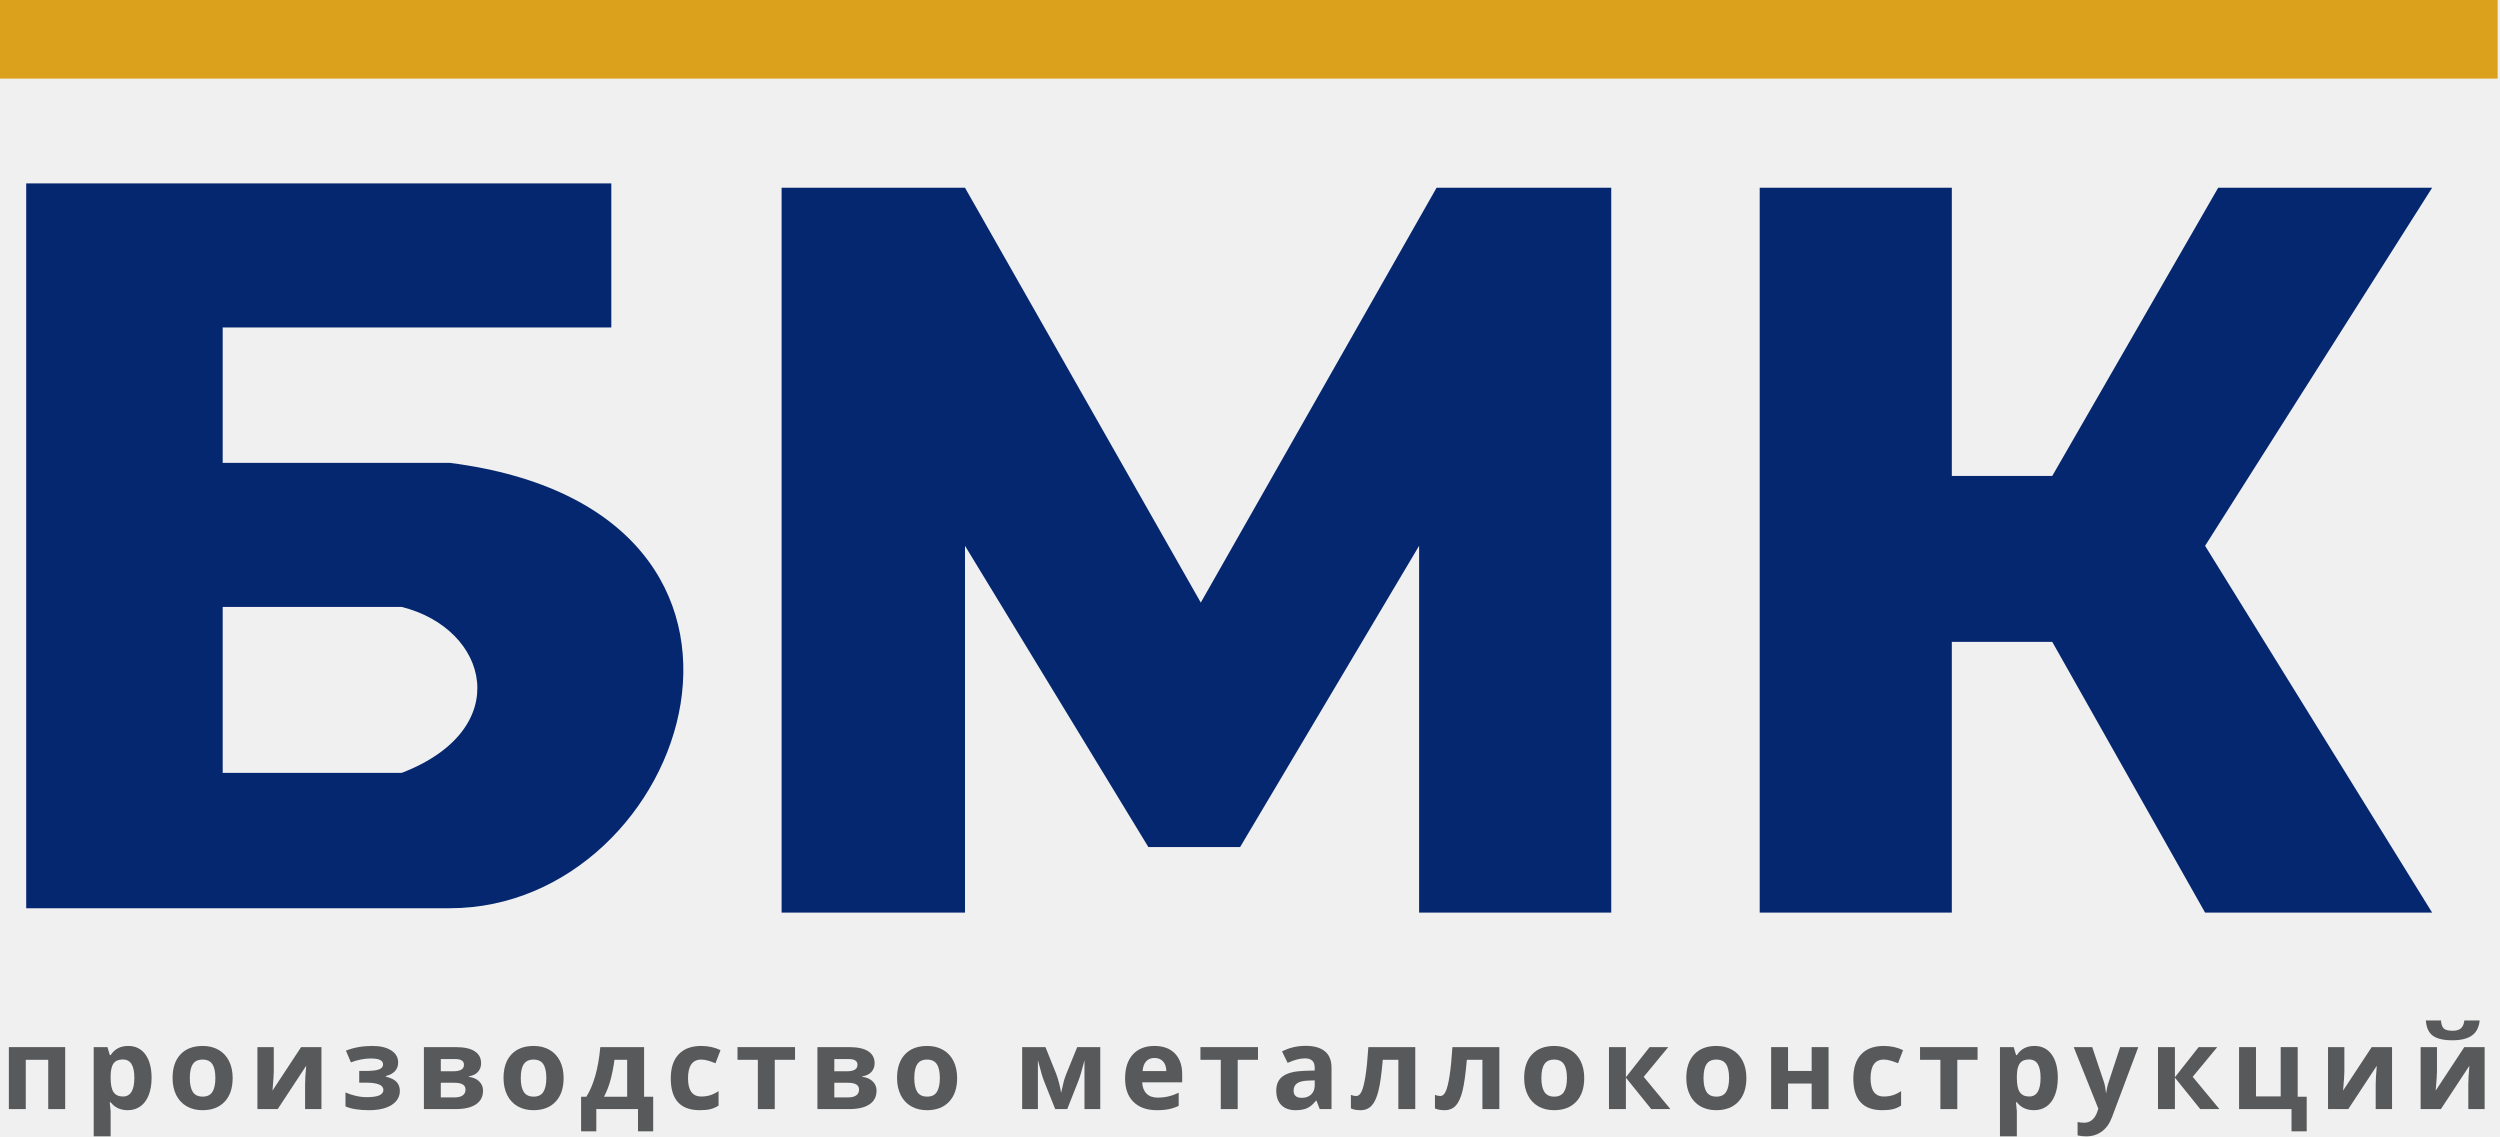
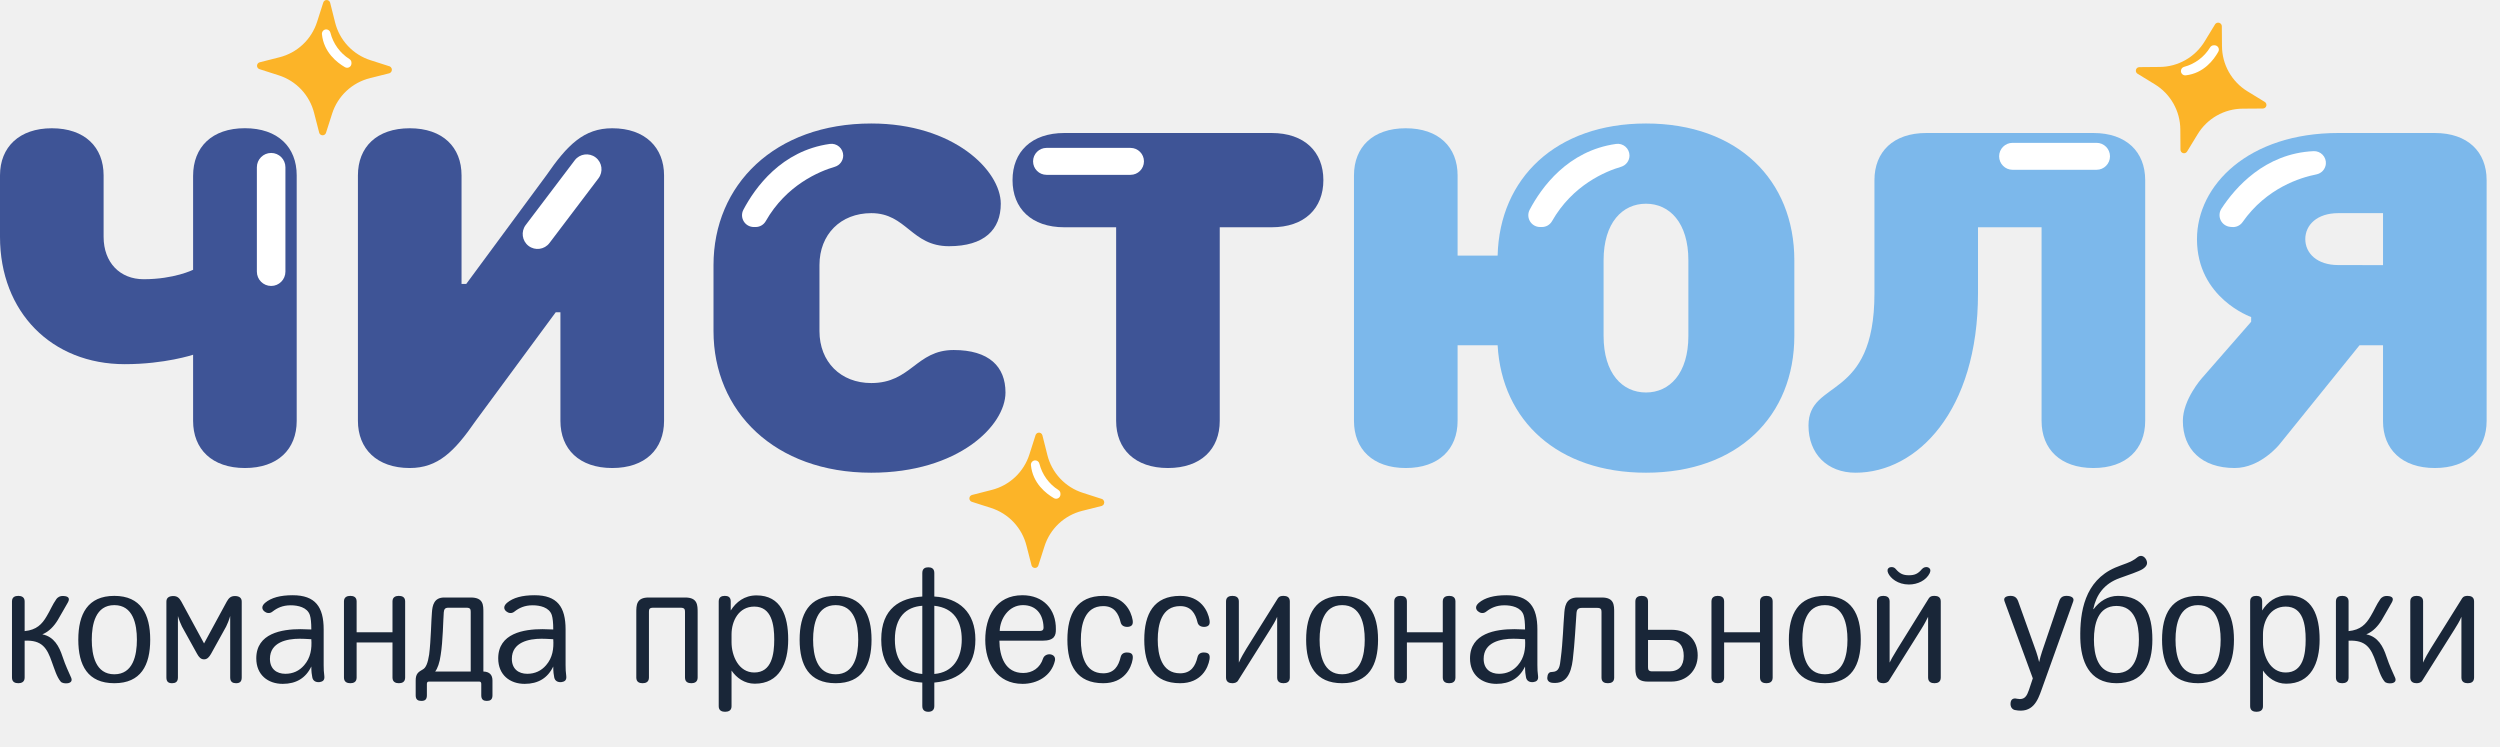
- <svg xmlns="http://www.w3.org/2000/svg" width="143" height="65" viewBox="0 0 143 65" fill="none">
-   <path d="M111.644 10.74H100.655V52.201H111.644V36.715H117.389L126.131 52.201H139.118L126.131 31.22L139.118 10.74H126.88L117.389 27.224H111.644V10.74Z" fill="#052770" />
-   <path d="M55.198 52.201H44.708V10.74H55.198L68.685 34.467L82.172 10.74H92.163V52.201H81.173V31.22L70.933 48.454H65.688L55.198 31.22V52.201Z" fill="#052770" />
-   <path fill-rule="evenodd" clip-rule="evenodd" d="M12.738 18.732H34.967V10.49H1.499V51.951H25.726C39.463 51.951 47.205 29.222 25.726 26.475H12.738V18.732ZM12.738 34.717V44.208H22.978C29.472 41.711 27.974 35.966 22.978 34.717H12.738Z" fill="#052770" />
-   <path d="M0 0V4.496H142.865V0H0Z" fill="#DBA11C" />
-   <path d="M3.729 59.895V63.44H2.759V60.621H1.474V63.44H0.507V59.895H3.729Z" fill="#58595A" />
-   <path d="M7.307 63.503C6.891 63.503 6.564 63.352 6.328 63.05H6.277C6.311 63.346 6.328 63.517 6.328 63.564V65H5.36V59.895H6.147L6.283 60.355H6.328C6.554 60.004 6.889 59.828 7.333 59.828C7.751 59.828 8.079 59.99 8.316 60.313C8.552 60.637 8.671 61.086 8.671 61.661C8.671 62.039 8.615 62.368 8.503 62.647C8.393 62.926 8.235 63.139 8.03 63.285C7.825 63.43 7.584 63.503 7.307 63.503ZM7.022 60.602C6.783 60.602 6.609 60.676 6.499 60.824C6.389 60.97 6.332 61.212 6.328 61.55V61.655C6.328 62.035 6.384 62.308 6.496 62.473C6.61 62.638 6.789 62.72 7.035 62.72C7.468 62.72 7.685 62.363 7.685 61.648C7.685 61.3 7.631 61.039 7.523 60.865C7.417 60.69 7.25 60.602 7.022 60.602Z" fill="#58595A" />
-   <path d="M10.857 61.661C10.857 62.012 10.914 62.277 11.028 62.457C11.145 62.637 11.333 62.727 11.593 62.727C11.851 62.727 12.036 62.638 12.148 62.46C12.262 62.281 12.319 62.014 12.319 61.661C12.319 61.31 12.262 61.047 12.148 60.872C12.034 60.696 11.847 60.608 11.587 60.608C11.329 60.608 11.143 60.696 11.028 60.872C10.914 61.045 10.857 61.308 10.857 61.661ZM13.308 61.661C13.308 62.238 13.156 62.69 12.852 63.015C12.547 63.341 12.123 63.503 11.58 63.503C11.24 63.503 10.94 63.429 10.68 63.281C10.42 63.131 10.22 62.917 10.08 62.638C9.941 62.359 9.871 62.033 9.871 61.661C9.871 61.082 10.022 60.632 10.325 60.31C10.627 59.989 11.052 59.828 11.599 59.828C11.94 59.828 12.24 59.902 12.5 60.05C12.76 60.198 12.96 60.411 13.099 60.688C13.239 60.965 13.308 61.289 13.308 61.661Z" fill="#58595A" />
-   <path d="M15.66 59.895V61.297C15.66 61.444 15.635 61.806 15.587 62.381L17.223 59.895H18.387V63.44H17.451V62.026C17.451 61.774 17.472 61.419 17.515 60.96L15.885 63.44H14.724V59.895H15.66Z" fill="#58595A" />
-   <path d="M20.903 61.258C21.269 61.258 21.527 61.229 21.68 61.17C21.834 61.111 21.911 61.016 21.911 60.887C21.911 60.773 21.855 60.688 21.743 60.631C21.631 60.574 21.446 60.545 21.188 60.545C21.026 60.545 20.84 60.565 20.633 60.605C20.428 60.645 20.241 60.7 20.072 60.77L19.787 60.095C20.038 60 20.282 59.932 20.519 59.892C20.756 59.849 21.02 59.828 21.312 59.828C21.754 59.828 22.108 59.913 22.374 60.082C22.64 60.251 22.774 60.48 22.774 60.77C22.774 61.17 22.538 61.43 22.067 61.55V61.582C22.356 61.654 22.562 61.756 22.685 61.889C22.81 62.02 22.872 62.193 22.872 62.406C22.872 62.622 22.802 62.813 22.663 62.98C22.523 63.147 22.321 63.276 22.057 63.367C21.793 63.458 21.482 63.503 21.125 63.503C20.533 63.503 20.078 63.43 19.761 63.285V62.486C19.943 62.57 20.142 62.637 20.358 62.685C20.575 62.734 20.785 62.758 20.988 62.758C21.303 62.758 21.539 62.723 21.696 62.654C21.852 62.582 21.93 62.48 21.93 62.349C21.93 62.205 21.848 62.1 21.683 62.032C21.518 61.962 21.264 61.928 20.922 61.928H20.548V61.258H20.903Z" fill="#58595A" />
-   <path d="M27.519 60.824C27.519 61.014 27.459 61.177 27.338 61.312C27.22 61.446 27.044 61.531 26.812 61.569V61.594C27.063 61.624 27.262 61.711 27.408 61.855C27.556 61.996 27.63 62.172 27.63 62.381C27.63 62.725 27.495 62.989 27.224 63.17C26.953 63.35 26.567 63.44 26.064 63.44H24.247V59.895H26.064C26.55 59.895 26.913 59.974 27.154 60.133C27.397 60.289 27.519 60.52 27.519 60.824ZM26.628 62.33C26.628 62.191 26.574 62.09 26.466 62.029C26.358 61.965 26.197 61.934 25.981 61.934H25.214V62.771H26C26.205 62.771 26.361 62.733 26.466 62.657C26.574 62.578 26.628 62.47 26.628 62.33ZM26.539 60.9C26.539 60.684 26.368 60.577 26.026 60.577H25.214V61.278H25.915C26.12 61.278 26.275 61.248 26.381 61.189C26.486 61.13 26.539 61.033 26.539 60.9Z" fill="#58595A" />
-   <path d="M29.788 61.661C29.788 62.012 29.845 62.277 29.959 62.457C30.075 62.637 30.264 62.727 30.523 62.727C30.781 62.727 30.966 62.638 31.078 62.46C31.193 62.281 31.25 62.014 31.25 61.661C31.25 61.31 31.193 61.047 31.078 60.872C30.964 60.696 30.777 60.608 30.517 60.608C30.259 60.608 30.073 60.696 29.959 60.872C29.845 61.045 29.788 61.308 29.788 61.661ZM32.239 61.661C32.239 62.238 32.087 62.69 31.782 63.015C31.478 63.341 31.054 63.503 30.511 63.503C30.171 63.503 29.87 63.429 29.61 63.281C29.35 63.131 29.151 62.917 29.011 62.638C28.872 62.359 28.802 62.033 28.802 61.661C28.802 61.082 28.953 60.632 29.255 60.31C29.558 59.989 29.982 59.828 30.53 59.828C30.87 59.828 31.17 59.902 31.43 60.05C31.69 60.198 31.89 60.411 32.03 60.688C32.169 60.965 32.239 61.289 32.239 61.661Z" fill="#58595A" />
-   <path d="M35.874 62.733V60.621H35.148C35.096 61.014 35.023 61.387 34.93 61.74C34.839 62.093 34.712 62.424 34.549 62.733H35.874ZM37.362 64.712H36.493V63.44H34.108V64.712H33.239V62.733H33.538C33.74 62.418 33.911 62.02 34.048 61.541C34.185 61.061 34.282 60.512 34.337 59.895H36.842V62.733H37.362V64.712Z" fill="#58595A" />
-   <path d="M40.024 63.503C38.92 63.503 38.368 62.898 38.368 61.687C38.368 61.084 38.519 60.624 38.819 60.307C39.119 59.988 39.549 59.828 40.109 59.828C40.519 59.828 40.887 59.909 41.213 60.069L40.927 60.818C40.775 60.756 40.633 60.707 40.502 60.669C40.371 60.629 40.24 60.608 40.109 60.608C39.606 60.608 39.355 60.966 39.355 61.68C39.355 62.373 39.606 62.72 40.109 62.72C40.295 62.72 40.468 62.696 40.626 62.647C40.785 62.596 40.943 62.518 41.102 62.413V63.24C40.945 63.34 40.787 63.408 40.626 63.446C40.468 63.484 40.267 63.503 40.024 63.503Z" fill="#58595A" />
-   <path d="M45.476 59.895V60.621H44.316V63.44H43.349V60.621H42.185V59.895H45.476Z" fill="#58595A" />
-   <path d="M50.028 60.824C50.028 61.014 49.968 61.177 49.847 61.312C49.729 61.446 49.553 61.531 49.321 61.569V61.594C49.572 61.624 49.771 61.711 49.917 61.855C50.065 61.996 50.139 62.172 50.139 62.381C50.139 62.725 50.004 62.989 49.733 63.17C49.463 63.35 49.076 63.44 48.573 63.44H46.756V59.895H48.573C49.059 59.895 49.422 59.974 49.663 60.133C49.907 60.289 50.028 60.52 50.028 60.824ZM49.137 62.33C49.137 62.191 49.083 62.09 48.975 62.029C48.867 61.965 48.706 61.934 48.49 61.934H47.723V62.771H48.509C48.714 62.771 48.87 62.733 48.975 62.657C49.083 62.578 49.137 62.47 49.137 62.33ZM49.048 60.9C49.048 60.684 48.877 60.577 48.535 60.577H47.723V61.278H48.424C48.629 61.278 48.784 61.248 48.89 61.189C48.995 61.13 49.048 61.033 49.048 60.9Z" fill="#58595A" />
-   <path d="M52.297 61.661C52.297 62.012 52.354 62.277 52.468 62.457C52.584 62.637 52.773 62.727 53.033 62.727C53.291 62.727 53.475 62.638 53.587 62.46C53.702 62.281 53.759 62.014 53.759 61.661C53.759 61.31 53.702 61.047 53.587 60.872C53.473 60.696 53.286 60.608 53.026 60.608C52.768 60.608 52.582 60.696 52.468 60.872C52.354 61.045 52.297 61.308 52.297 61.661ZM54.748 61.661C54.748 62.238 54.596 62.69 54.291 63.015C53.987 63.341 53.563 63.503 53.02 63.503C52.68 63.503 52.379 63.429 52.119 63.281C51.859 63.131 51.66 62.917 51.52 62.638C51.381 62.359 51.311 62.033 51.311 61.661C51.311 61.082 51.462 60.632 51.764 60.31C52.066 59.989 52.491 59.828 53.039 59.828C53.379 59.828 53.679 59.902 53.939 60.05C54.199 60.198 54.399 60.411 54.539 60.688C54.678 60.965 54.748 61.289 54.748 61.661Z" fill="#58595A" />
-   <path d="M62.935 63.44H62.032V60.647L61.981 60.843C61.867 61.289 61.764 61.626 61.673 61.855L61.046 63.44H60.358L59.72 61.842C59.629 61.609 59.532 61.283 59.428 60.862L59.368 60.647V63.44H58.468V59.895H59.8L60.408 61.407C60.472 61.57 60.53 61.757 60.583 61.969C60.638 62.18 60.675 62.361 60.694 62.511C60.763 62.194 60.817 61.967 60.855 61.829C60.896 61.69 60.939 61.562 60.985 61.446C61.032 61.329 61.242 60.812 61.616 59.895H62.935V63.44Z" fill="#58595A" />
-   <path d="M66.038 60.516C65.833 60.516 65.673 60.582 65.556 60.713C65.44 60.842 65.374 61.026 65.357 61.265H66.714C66.709 61.026 66.647 60.842 66.527 60.713C66.406 60.582 66.243 60.516 66.038 60.516ZM66.175 63.503C65.604 63.503 65.158 63.346 64.837 63.031C64.515 62.716 64.355 62.27 64.355 61.693C64.355 61.099 64.503 60.64 64.799 60.317C65.097 59.991 65.508 59.828 66.032 59.828C66.533 59.828 66.923 59.971 67.202 60.256C67.481 60.542 67.621 60.936 67.621 61.439V61.908H65.334C65.345 62.183 65.426 62.398 65.579 62.552C65.731 62.706 65.944 62.784 66.219 62.784C66.433 62.784 66.634 62.761 66.825 62.717C67.015 62.673 67.214 62.602 67.421 62.505V63.253C67.252 63.337 67.071 63.4 66.879 63.44C66.686 63.482 66.452 63.503 66.175 63.503Z" fill="#58595A" />
-   <path d="M71.957 59.895V60.621H70.796V63.44H69.829V60.621H68.665V59.895H71.957Z" fill="#58595A" />
-   <path d="M75.488 63.44L75.301 62.958H75.275C75.112 63.163 74.945 63.306 74.771 63.386C74.6 63.464 74.376 63.503 74.099 63.503C73.759 63.503 73.49 63.406 73.293 63.212C73.099 63.017 73.002 62.74 73.002 62.381C73.002 62.005 73.133 61.728 73.395 61.55C73.659 61.37 74.057 61.271 74.587 61.252L75.202 61.233V61.078C75.202 60.718 75.019 60.539 74.651 60.539C74.367 60.539 74.034 60.624 73.652 60.795L73.332 60.142C73.74 59.929 74.192 59.822 74.689 59.822C75.164 59.822 75.529 59.926 75.783 60.133C76.036 60.34 76.163 60.655 76.163 61.078V63.44H75.488ZM75.202 61.797L74.828 61.81C74.547 61.819 74.338 61.869 74.2 61.962C74.063 62.055 73.994 62.197 73.994 62.387C73.994 62.66 74.151 62.796 74.464 62.796C74.688 62.796 74.866 62.732 74.999 62.603C75.135 62.474 75.202 62.303 75.202 62.089V61.797Z" fill="#58595A" />
-   <path d="M80.953 63.44H79.986V60.621H79.095C79.027 61.414 78.945 62.006 78.847 62.397C78.75 62.786 78.62 63.068 78.457 63.243C78.297 63.417 78.085 63.503 77.823 63.503C77.599 63.503 77.415 63.469 77.272 63.402V62.628C77.375 62.67 77.479 62.692 77.582 62.692C77.703 62.692 77.803 62.605 77.883 62.432C77.966 62.258 78.039 61.97 78.102 61.566C78.168 61.16 78.224 60.603 78.27 59.895H80.953V63.44Z" fill="#58595A" />
-   <path d="M85.762 63.44H84.794V60.621H83.903C83.836 61.414 83.753 62.006 83.656 62.397C83.559 62.786 83.429 63.068 83.266 63.243C83.106 63.417 82.894 63.503 82.632 63.503C82.408 63.503 82.224 63.469 82.08 63.402V62.628C82.184 62.67 82.287 62.692 82.391 62.692C82.511 62.692 82.612 62.605 82.692 62.432C82.775 62.258 82.848 61.97 82.911 61.566C82.977 61.16 83.033 60.603 83.079 59.895H85.762V63.44Z" fill="#58595A" />
-   <path d="M88.167 61.661C88.167 62.012 88.224 62.277 88.338 62.457C88.454 62.637 88.642 62.727 88.903 62.727C89.16 62.727 89.345 62.638 89.457 62.46C89.572 62.281 89.629 62.014 89.629 61.661C89.629 61.31 89.572 61.047 89.457 60.872C89.343 60.696 89.156 60.608 88.896 60.608C88.638 60.608 88.452 60.696 88.338 60.872C88.224 61.045 88.167 61.308 88.167 61.661ZM90.618 61.661C90.618 62.238 90.466 62.69 90.161 63.015C89.857 63.341 89.433 63.503 88.89 63.503C88.549 63.503 88.249 63.429 87.989 63.281C87.729 63.131 87.529 62.917 87.39 62.638C87.251 62.359 87.181 62.033 87.181 61.661C87.181 61.082 87.332 60.632 87.634 60.31C87.936 59.989 88.361 59.828 88.909 59.828C89.249 59.828 89.549 59.902 89.809 60.05C90.069 60.198 90.269 60.411 90.409 60.688C90.548 60.965 90.618 61.289 90.618 61.661Z" fill="#58595A" />
-   <path d="M94.358 59.895H95.424L94.019 61.594L95.547 63.44H94.45L93.001 61.642V63.44H92.034V59.895H93.001V61.617L94.358 59.895Z" fill="#58595A" />
-   <path d="M97.442 61.661C97.442 62.012 97.499 62.277 97.613 62.457C97.729 62.637 97.918 62.727 98.177 62.727C98.435 62.727 98.62 62.638 98.732 62.46C98.847 62.281 98.904 62.014 98.904 61.661C98.904 61.31 98.847 61.047 98.732 60.872C98.618 60.696 98.431 60.608 98.171 60.608C97.913 60.608 97.727 60.696 97.613 60.872C97.499 61.045 97.442 61.308 97.442 61.661ZM99.893 61.661C99.893 62.238 99.741 62.69 99.436 63.015C99.132 63.341 98.708 63.503 98.165 63.503C97.825 63.503 97.524 63.429 97.264 63.281C97.004 63.131 96.805 62.917 96.665 62.638C96.525 62.359 96.456 62.033 96.456 61.661C96.456 61.082 96.607 60.632 96.909 60.31C97.212 59.989 97.636 59.828 98.184 59.828C98.524 59.828 98.824 59.902 99.084 60.05C99.344 60.198 99.544 60.411 99.684 60.688C99.823 60.965 99.893 61.289 99.893 61.661Z" fill="#58595A" />
-   <path d="M102.276 59.895V61.258H103.627V59.895H104.594V63.44H103.627V61.978H102.276V63.44H101.309V59.895H102.276Z" fill="#58595A" />
-   <path d="M107.665 63.503C106.562 63.503 106.01 62.898 106.01 61.687C106.01 61.084 106.16 60.624 106.46 60.307C106.76 59.988 107.19 59.828 107.751 59.828C108.161 59.828 108.529 59.909 108.854 60.069L108.569 60.818C108.417 60.756 108.275 60.707 108.144 60.669C108.013 60.629 107.882 60.608 107.751 60.608C107.248 60.608 106.996 60.966 106.996 61.68C106.996 62.373 107.248 62.72 107.751 62.72C107.937 62.72 108.109 62.696 108.267 62.647C108.426 62.596 108.585 62.518 108.743 62.413V63.24C108.587 63.34 108.428 63.408 108.267 63.446C108.109 63.484 107.908 63.503 107.665 63.503Z" fill="#58595A" />
-   <path d="M113.117 59.895V60.621H111.957V63.44H110.99V60.621H109.826V59.895H113.117Z" fill="#58595A" />
-   <path d="M116.344 63.503C115.928 63.503 115.601 63.352 115.364 63.05H115.313C115.347 63.346 115.364 63.517 115.364 63.564V65H114.397V59.895H115.183L115.32 60.355H115.364C115.59 60.004 115.925 59.828 116.369 59.828C116.788 59.828 117.116 59.99 117.352 60.313C117.589 60.637 117.707 61.086 117.707 61.661C117.707 62.039 117.651 62.368 117.539 62.647C117.429 62.926 117.272 63.139 117.067 63.285C116.862 63.43 116.621 63.503 116.344 63.503ZM116.059 60.602C115.82 60.602 115.645 60.676 115.535 60.824C115.425 60.97 115.368 61.212 115.364 61.55V61.655C115.364 62.035 115.42 62.308 115.532 62.473C115.646 62.638 115.826 62.72 116.071 62.72C116.505 62.72 116.721 62.363 116.721 61.648C116.721 61.3 116.667 61.039 116.56 60.865C116.454 60.69 116.287 60.602 116.059 60.602Z" fill="#58595A" />
-   <path d="M118.616 59.895H119.675L120.344 61.889C120.401 62.063 120.44 62.268 120.461 62.505H120.48C120.504 62.287 120.549 62.082 120.617 61.889L121.273 59.895H122.31L120.81 63.893C120.673 64.263 120.476 64.54 120.22 64.724C119.967 64.908 119.67 65 119.329 65C119.162 65 118.999 64.982 118.838 64.946V64.179C118.954 64.206 119.081 64.22 119.219 64.22C119.39 64.22 119.539 64.167 119.666 64.061C119.795 63.958 119.895 63.8 119.967 63.589L120.024 63.415L118.616 59.895Z" fill="#58595A" />
-   <path d="M125.762 59.895H126.827L125.422 61.594L126.951 63.44H125.854L124.405 61.642V63.44H123.437V59.895H124.405V61.617L125.762 59.895Z" fill="#58595A" />
-   <path d="M131.427 62.733H131.943V64.712H131.075V63.44H128.075V59.895H129.042V62.714H130.456V59.895H131.427V62.733Z" fill="#58595A" />
-   <path d="M134.098 59.895V61.297C134.098 61.444 134.074 61.806 134.025 62.381L135.661 59.895H136.825V63.44H135.89V62.026C135.89 61.774 135.911 61.419 135.953 60.96L134.323 63.44H133.163V59.895H134.098Z" fill="#58595A" />
-   <path d="M139.395 59.895V61.297C139.395 61.444 139.371 61.806 139.322 62.381L140.958 59.895H142.122V63.44H141.187V62.026C141.187 61.774 141.208 61.419 141.25 60.96L139.62 63.44H138.46V59.895H139.395ZM141.837 58.37C141.797 58.765 141.648 59.054 141.39 59.235C141.132 59.415 140.76 59.505 140.274 59.505C139.773 59.505 139.402 59.418 139.161 59.245C138.922 59.072 138.787 58.78 138.758 58.37H139.624C139.638 58.587 139.692 58.741 139.785 58.83C139.88 58.916 140.049 58.96 140.293 58.96C140.506 58.96 140.665 58.912 140.768 58.817C140.874 58.72 140.938 58.571 140.962 58.37H141.837Z" fill="#58595A" />
+ <svg xmlns="http://www.w3.org/2000/svg" width="154" height="46" viewBox="0 0 154 46" fill="none">
+   <g clip-path="url(#clip0_117_649)">
+     <path d="M18.277 10.805V25.926C18.277 27.67 17.117 28.83 15.086 28.83C13.056 28.83 11.895 27.667 11.895 25.926V21.852C11.895 21.852 10.154 22.433 7.687 22.433C3.192 22.433 0 19.235 0 14.584V10.805C0 9.061 1.189 7.901 3.192 7.901C5.222 7.901 6.382 9.064 6.382 10.805V14.584C6.382 16.183 7.398 17.2 8.849 17.2C10.734 17.2 11.895 16.619 11.895 16.619V10.834C11.895 9.061 13.055 7.898 15.086 7.898C17.118 7.898 18.277 9.061 18.277 10.805Z" fill="#3E5496" />
+     <path d="M28.72 17.491L33.653 10.805C34.958 8.915 35.973 7.901 37.714 7.901C39.745 7.901 40.906 9.093 40.906 10.805V25.926C40.906 27.67 39.745 28.83 37.714 28.83C35.684 28.83 34.522 27.667 34.522 25.926V19.235H34.233L29.301 25.926C27.995 27.815 26.98 28.83 25.239 28.83C23.208 28.83 22.048 27.637 22.048 25.926V10.805C22.048 9.061 23.208 7.901 25.239 7.901C27.27 7.901 28.431 9.064 28.431 10.805V17.491H28.72Z" fill="#3E5496" />
+     <path d="M43.952 16.328C43.952 11.387 47.723 7.607 53.67 7.607C58.747 7.607 61.648 10.51 61.648 12.549C61.648 14.148 60.633 15.166 58.457 15.166C56.136 15.166 55.846 13.13 53.67 13.13C51.784 13.13 50.479 14.439 50.479 16.328V20.398C50.479 22.288 51.784 23.596 53.67 23.596C56.136 23.596 56.426 21.561 58.747 21.561C60.92 21.561 61.938 22.578 61.938 24.177C61.938 26.212 59.04 29.119 53.67 29.119C47.723 29.119 43.952 25.34 43.952 20.398V16.328Z" fill="#3E5496" />
+     <path d="M65.564 14C63.534 14 62.372 12.836 62.372 11.096C62.372 9.356 63.534 8.193 65.564 8.193H78.329C80.359 8.193 81.52 9.355 81.52 11.096C81.52 12.838 80.359 14 78.329 14H75.136V25.926C75.136 27.67 73.976 28.83 71.945 28.83C69.915 28.83 68.754 27.667 68.754 25.926V14H65.564Z" fill="#3E5496" />
+     <path d="M89.788 15.746H92.254C92.37 10.976 95.852 7.607 101.392 7.607C107.049 7.607 110.531 11.095 110.531 16.038V20.689C110.531 25.63 107.049 29.119 101.392 29.119C95.967 29.119 92.515 25.922 92.254 21.27H89.788V25.926C89.788 27.67 88.628 28.83 86.596 28.83C84.564 28.83 83.405 27.667 83.405 25.926V10.805C83.405 9.061 84.566 7.901 86.596 7.901C88.627 7.901 89.788 9.064 89.788 10.805V15.746ZM98.781 20.689C98.781 23.014 99.942 24.177 101.392 24.177C102.843 24.177 104.004 23.014 104.004 20.689V16.038C104.004 13.712 102.842 12.549 101.392 12.549C99.942 12.549 98.781 13.712 98.781 16.038V20.689Z" fill="#7CB8EB" />
+     <path d="M114.301 29.119C112.562 29.119 111.403 27.956 111.403 26.215C111.403 23.312 115.466 24.763 115.466 18.076V11.096C115.466 9.352 116.626 8.193 118.656 8.193H128.953C130.983 8.193 132.144 9.355 132.144 11.096V25.926C132.144 27.67 130.983 28.83 128.953 28.83C126.922 28.83 125.761 27.667 125.761 25.926V14H121.845V18.069C121.845 25.34 118.074 29.119 114.301 29.119Z" fill="#7CB8EB" />
+     <path d="M149.985 8.193C152.015 8.193 153.176 9.355 153.176 11.096V25.926C153.176 27.67 152.015 28.83 149.985 28.83C147.954 28.83 146.794 27.667 146.794 25.952V21.27H145.345L140.412 27.378C140.412 27.378 139.25 28.83 137.656 28.83C135.624 28.83 134.464 27.667 134.464 25.926C134.464 24.617 135.624 23.309 135.624 23.309L138.671 19.821V19.529C138.671 19.529 135.334 18.367 135.334 14.733C135.334 11.391 138.526 8.193 144.038 8.193H149.985ZM146.794 16.332V13.13H144.038C142.732 13.13 142.006 13.856 142.006 14.729C142.006 15.602 142.731 16.328 144.038 16.328L146.794 16.332Z" fill="#7CB8EB" />
+     <path d="M139.509 6.278L138.448 5.628C137.97 5.337 137.574 4.928 137.299 4.44C137.023 3.953 136.877 3.402 136.874 2.841L136.864 1.597C136.859 1.552 136.84 1.509 136.811 1.475C136.781 1.44 136.742 1.415 136.699 1.403C136.655 1.391 136.609 1.392 136.566 1.407C136.523 1.421 136.485 1.448 136.457 1.484L135.809 2.547C135.519 3.026 135.111 3.423 134.624 3.699C134.137 3.975 133.588 4.122 133.028 4.124L131.786 4.135C131.758 4.135 131.729 4.141 131.703 4.152C131.676 4.163 131.652 4.179 131.632 4.2C131.611 4.22 131.595 4.245 131.584 4.271C131.574 4.298 131.568 4.327 131.568 4.355C131.568 4.393 131.578 4.429 131.596 4.462C131.614 4.495 131.64 4.522 131.672 4.542L132.733 5.191C133.212 5.482 133.607 5.891 133.883 6.379C134.159 6.867 134.305 7.417 134.308 7.978L134.317 9.222C134.317 9.27 134.333 9.317 134.362 9.354C134.391 9.392 134.432 9.42 134.478 9.433C134.524 9.445 134.573 9.443 134.617 9.425C134.661 9.408 134.699 9.376 134.724 9.335L135.373 8.271C135.663 7.792 136.071 7.395 136.557 7.119C137.044 6.843 137.594 6.696 138.153 6.694L139.395 6.685C139.443 6.684 139.489 6.668 139.527 6.639C139.565 6.61 139.593 6.57 139.605 6.524C139.618 6.477 139.615 6.428 139.598 6.384C139.58 6.34 139.549 6.302 139.508 6.277L139.509 6.278Z" fill="#FCB428" />
+     <path d="M63.959 34.844L64.339 33.658C64.507 33.123 64.81 32.641 65.218 32.257C65.626 31.874 66.125 31.602 66.668 31.467L67.874 31.163C67.931 31.142 67.977 31.099 68.001 31.043C68.026 30.988 68.029 30.925 68.008 30.868C67.997 30.84 67.981 30.814 67.96 30.792C67.94 30.77 67.915 30.752 67.888 30.74L66.704 30.359C66.17 30.19 65.689 29.887 65.306 29.478C64.923 29.069 64.651 28.569 64.517 28.025L64.213 26.817C64.199 26.76 64.163 26.712 64.114 26.681C64.064 26.651 64.004 26.642 63.947 26.656C63.911 26.665 63.878 26.684 63.851 26.71C63.823 26.735 63.803 26.767 63.791 26.803L63.412 27.99C63.243 28.524 62.94 29.006 62.532 29.39C62.124 29.773 61.625 30.046 61.082 30.181L59.88 30.489C59.834 30.5 59.792 30.527 59.762 30.564C59.732 30.601 59.715 30.647 59.714 30.695C59.712 30.743 59.726 30.79 59.754 30.829C59.782 30.869 59.821 30.898 59.867 30.912L61.051 31.291C61.583 31.461 62.064 31.765 62.446 32.173C62.828 32.582 63.1 33.081 63.234 33.625L63.545 34.833C63.559 34.876 63.586 34.914 63.622 34.942C63.658 34.969 63.702 34.984 63.748 34.986C63.793 34.987 63.838 34.974 63.876 34.949C63.914 34.923 63.943 34.887 63.959 34.844Z" fill="#FCB428" />
+     <path d="M20.078 8.193L20.457 7.006C20.626 6.472 20.929 5.989 21.337 5.606C21.745 5.222 22.244 4.95 22.787 4.815L23.993 4.511C24.049 4.49 24.095 4.447 24.12 4.392C24.145 4.336 24.148 4.273 24.126 4.217C24.106 4.161 24.064 4.115 24.011 4.09L22.826 3.71C22.293 3.541 21.812 3.237 21.429 2.828C21.046 2.42 20.774 1.919 20.64 1.375L20.337 0.167C20.322 0.11 20.286 0.062 20.236 0.032C20.187 0.002 20.127 -0.008 20.07 0.006C20.034 0.016 20.001 0.034 19.974 0.06C19.946 0.086 19.926 0.118 19.914 0.154L19.535 1.34C19.366 1.874 19.063 2.357 18.655 2.74C18.247 3.124 17.748 3.396 17.205 3.531L15.999 3.837C15.953 3.849 15.911 3.875 15.881 3.912C15.851 3.95 15.834 3.996 15.832 4.044C15.831 4.091 15.845 4.139 15.873 4.178C15.9 4.217 15.94 4.246 15.986 4.26L17.17 4.64C17.702 4.809 18.183 5.113 18.565 5.521C18.947 5.93 19.218 6.43 19.353 6.973L19.664 8.181C19.678 8.225 19.705 8.263 19.741 8.29C19.777 8.317 19.821 8.333 19.867 8.334C19.912 8.335 19.957 8.322 19.995 8.297C20.032 8.272 20.061 8.235 20.078 8.193Z" fill="#FCB428" />
+     <path d="M35.404 9.873L32.384 13.86C32.078 14.264 32.157 14.841 32.56 15.148C32.964 15.455 33.539 15.376 33.846 14.972L36.866 10.985C37.172 10.58 37.094 10.004 36.69 9.697C36.286 9.39 35.711 9.469 35.404 9.873Z" fill="white" />
+     <path d="M69.64 9.11H64.465C64.008 9.11 63.637 9.482 63.637 9.94C63.637 10.398 64.008 10.77 64.465 10.77H69.64C70.097 10.77 70.468 10.398 70.468 9.94C70.468 9.482 70.097 9.11 69.64 9.11Z" fill="white" />
+     <path d="M129.148 8.799H123.974C123.516 8.799 123.146 9.171 123.146 9.629C123.146 10.087 123.516 10.459 123.974 10.459H129.148C129.606 10.459 129.976 10.087 129.976 9.629C129.976 9.171 129.606 8.799 129.148 8.799Z" fill="white" />
+     <path d="M15.823 10.304V16.733C15.823 17.22 16.217 17.615 16.703 17.615C17.189 17.615 17.582 17.22 17.582 16.733V10.304C17.582 9.817 17.189 9.422 16.703 9.422C16.217 9.422 15.823 9.817 15.823 10.304Z" fill="white" />
+     <path d="M45.79 12.926C46.514 11.553 48.137 9.285 51.114 8.866C51.217 8.851 51.321 8.858 51.421 8.887C51.52 8.916 51.612 8.966 51.691 9.034C51.769 9.102 51.832 9.186 51.876 9.28C51.919 9.374 51.942 9.476 51.942 9.58C51.942 9.736 51.891 9.888 51.798 10.013C51.705 10.138 51.574 10.229 51.425 10.274C50.476 10.553 48.441 11.388 47.167 13.627C47.104 13.736 47.014 13.826 46.904 13.889C46.795 13.952 46.672 13.985 46.546 13.984H46.427C46.303 13.983 46.182 13.95 46.075 13.889C45.967 13.828 45.877 13.74 45.813 13.633C45.749 13.527 45.713 13.407 45.709 13.283C45.705 13.159 45.733 13.036 45.79 12.926Z" fill="white" />
+     <path d="M94.225 12.926C94.949 11.553 96.572 9.285 99.549 8.866C99.652 8.851 99.756 8.858 99.856 8.887C99.955 8.916 100.047 8.966 100.126 9.034C100.204 9.102 100.267 9.186 100.31 9.28C100.354 9.374 100.377 9.476 100.377 9.58C100.377 9.736 100.326 9.888 100.233 10.013C100.14 10.138 100.009 10.229 99.86 10.274C98.911 10.553 96.876 11.388 95.602 13.627C95.539 13.736 95.448 13.826 95.34 13.889C95.231 13.952 95.107 13.985 94.981 13.984H94.862C94.738 13.983 94.617 13.95 94.509 13.889C94.402 13.828 94.312 13.74 94.248 13.633C94.184 13.527 94.148 13.407 94.144 13.283C94.14 13.159 94.168 13.036 94.225 12.926Z" fill="white" />
+     <path d="M21.247 4.138C20.752 3.849 19.941 3.215 19.831 2.107C19.827 2.069 19.832 2.031 19.844 1.994C19.856 1.958 19.876 1.924 19.902 1.896C19.928 1.868 19.96 1.846 19.995 1.831C20.03 1.816 20.068 1.809 20.107 1.811C20.165 1.814 20.22 1.836 20.265 1.873C20.31 1.91 20.341 1.961 20.354 2.018C20.523 2.689 20.943 3.269 21.527 3.639C21.566 3.664 21.598 3.699 21.62 3.74C21.641 3.781 21.652 3.828 21.65 3.874V3.917C21.648 3.963 21.634 4.008 21.61 4.048C21.586 4.087 21.552 4.12 21.511 4.142C21.471 4.164 21.425 4.176 21.379 4.175C21.332 4.174 21.287 4.161 21.247 4.138Z" fill="white" />
+     <path d="M64.921 30.686C64.426 30.398 63.615 29.763 63.506 28.655C63.502 28.617 63.506 28.579 63.518 28.542C63.53 28.506 63.55 28.472 63.576 28.444C63.602 28.416 63.634 28.394 63.669 28.379C63.705 28.364 63.743 28.358 63.781 28.359C63.839 28.362 63.895 28.384 63.939 28.421C63.984 28.459 64.015 28.509 64.028 28.566C64.198 29.237 64.617 29.817 65.201 30.187C65.24 30.212 65.272 30.247 65.294 30.288C65.316 30.33 65.326 30.376 65.324 30.422V30.465C65.322 30.511 65.309 30.556 65.284 30.596C65.26 30.635 65.226 30.668 65.185 30.69C65.145 30.712 65.099 30.724 65.053 30.723C65.007 30.722 64.961 30.709 64.921 30.686Z" fill="white" />
+     <path d="M136.646 3.189C136.367 3.69 135.747 4.514 134.644 4.641C134.606 4.645 134.567 4.642 134.531 4.63C134.494 4.619 134.461 4.599 134.432 4.573C134.404 4.548 134.382 4.516 134.366 4.481C134.351 4.446 134.344 4.407 134.345 4.369C134.346 4.311 134.366 4.256 134.401 4.21C134.437 4.165 134.487 4.133 134.542 4.118C135.211 3.939 135.785 3.508 136.145 2.916C136.169 2.876 136.203 2.844 136.244 2.822C136.285 2.799 136.331 2.788 136.377 2.79H136.42C136.466 2.79 136.511 2.803 136.551 2.827C136.591 2.85 136.624 2.884 136.647 2.924C136.67 2.965 136.682 3.01 136.682 3.057C136.682 3.103 136.67 3.149 136.646 3.189Z" fill="white" />
+     <path d="M136.837 12.859C137.685 11.559 139.512 9.451 142.516 9.311C142.619 9.306 142.722 9.323 142.818 9.362C142.915 9.4 143.001 9.458 143.073 9.533C143.145 9.608 143.2 9.697 143.234 9.795C143.269 9.892 143.282 9.996 143.273 10.1C143.258 10.255 143.193 10.401 143.089 10.517C142.984 10.633 142.845 10.711 142.693 10.742C141.722 10.932 139.619 11.571 138.139 13.686C138.066 13.789 137.967 13.87 137.852 13.923C137.738 13.975 137.611 13.996 137.486 13.984L137.37 13.973C137.247 13.96 137.13 13.915 137.029 13.844C136.928 13.773 136.847 13.677 136.793 13.565C136.74 13.453 136.716 13.33 136.724 13.206C136.731 13.083 136.77 12.963 136.837 12.859Z" fill="white" />
+     <path d="M1.518 37.046C1.518 36.776 1.318 36.706 1.128 36.706C0.928 36.706 0.738 36.776 0.738 37.046V41.736C0.738 42.016 0.928 42.086 1.128 42.086C1.318 42.086 1.518 42.016 1.518 41.736V39.466C2.588 39.416 2.898 39.916 3.198 40.786C3.358 41.216 3.498 41.706 3.738 41.986C3.808 42.076 4.008 42.116 4.188 42.086C4.378 42.046 4.458 41.936 4.388 41.756C4.188 41.286 4.068 41.086 3.848 40.436C3.648 39.826 3.328 39.216 2.608 39.076C3.028 38.906 3.338 38.556 3.558 38.196C3.778 37.836 3.968 37.466 4.178 37.116C4.328 36.856 4.208 36.736 3.948 36.716C3.678 36.686 3.538 36.816 3.478 36.896C3.228 37.246 3.088 37.616 2.878 37.956C2.588 38.456 2.248 38.806 1.518 38.876V37.046ZM4.823 39.406C4.823 40.986 5.403 42.086 7.043 42.086C8.673 42.086 9.253 40.986 9.253 39.406C9.253 37.826 8.673 36.706 7.043 36.706C5.403 36.706 4.823 37.826 4.823 39.406ZM8.433 39.406C8.433 40.356 8.203 41.536 7.043 41.536C5.883 41.536 5.653 40.356 5.653 39.406C5.653 38.456 5.883 37.276 7.043 37.276C8.203 37.276 8.433 38.456 8.433 39.406ZM12.57 40.616C12.77 40.616 12.89 40.466 13 40.276L13.93 38.596C14 38.456 14.11 38.196 14.18 37.946V41.736C14.18 42.016 14.35 42.086 14.54 42.086C14.74 42.086 14.89 42.016 14.89 41.736V37.056C14.89 36.796 14.69 36.716 14.47 36.716C14.21 36.716 14.09 36.846 13.97 37.056L12.57 39.636L11.17 37.056C11.05 36.846 10.93 36.716 10.68 36.716C10.45 36.716 10.25 36.796 10.25 37.056V41.736C10.25 42.016 10.4 42.086 10.6 42.086C10.79 42.086 10.96 42.016 10.96 41.736V37.946C11.03 38.196 11.14 38.456 11.21 38.596L12.14 40.276C12.25 40.476 12.37 40.616 12.57 40.616ZM19.238 41.726C19.277 41.936 19.448 42.046 19.698 42.016C19.867 41.986 20.017 41.916 19.977 41.626C19.948 41.426 19.938 41.206 19.938 40.976V38.776C19.938 37.386 19.427 36.666 18.027 36.666C17.267 36.666 16.707 36.816 16.328 37.136C16.087 37.346 16.137 37.536 16.277 37.656C16.407 37.766 16.608 37.826 16.797 37.666C17.067 37.456 17.407 37.286 17.907 37.286C18.348 37.286 18.927 37.406 19.087 37.886C19.148 38.076 19.177 38.366 19.177 38.776C18.878 38.766 18.648 38.756 18.517 38.756C17.367 38.756 15.787 39.006 15.787 40.556C15.787 41.576 16.508 42.126 17.418 42.126C18.247 42.126 18.837 41.766 19.177 41.056C19.177 41.386 19.207 41.576 19.238 41.726ZM19.177 39.376C19.218 39.956 19.137 40.516 18.738 40.976C18.438 41.326 18.047 41.506 17.578 41.506C17.038 41.506 16.628 41.206 16.628 40.586C16.628 39.556 17.677 39.346 18.457 39.346C18.617 39.346 18.858 39.356 19.177 39.376ZM21.968 37.046C21.968 36.776 21.777 36.706 21.578 36.706C21.387 36.706 21.188 36.776 21.188 37.046V41.736C21.188 42.016 21.387 42.086 21.578 42.086C21.777 42.086 21.968 42.016 21.968 41.736V39.576H24.177V41.736C24.177 42.016 24.378 42.086 24.567 42.086C24.767 42.086 24.957 42.016 24.957 41.736V37.046C24.957 36.776 24.767 36.706 24.567 36.706C24.378 36.706 24.177 36.776 24.177 37.046V38.946H21.968V37.046ZM26.806 41.366C26.946 41.196 27.086 40.816 27.146 40.346C27.286 39.486 27.296 38.226 27.336 37.726C27.356 37.556 27.386 37.436 27.616 37.436H28.736C28.966 37.436 28.996 37.526 28.996 37.696V41.366H26.806ZM27.366 36.806C26.736 36.806 26.636 37.286 26.606 37.736C26.566 38.136 26.546 39.456 26.436 40.316C26.356 40.846 26.236 41.136 26.046 41.236C25.766 41.396 25.606 41.506 25.606 41.916V42.836C25.606 43.106 25.756 43.176 25.956 43.176C26.156 43.176 26.296 43.106 26.296 42.836V42.136C26.296 41.976 26.396 41.986 26.456 41.986H29.486C29.546 41.986 29.646 41.976 29.646 42.136V42.836C29.646 43.106 29.796 43.176 29.986 43.176C30.186 43.176 30.336 43.106 30.336 42.836V41.916C30.336 41.576 30.156 41.376 29.776 41.366V37.736C29.776 37.276 29.786 36.806 28.996 36.806H27.366ZM34.14 41.726C34.18 41.936 34.35 42.046 34.6 42.016C34.77 41.986 34.92 41.916 34.88 41.626C34.85 41.426 34.84 41.206 34.84 40.976V38.776C34.84 37.386 34.33 36.666 32.93 36.666C32.17 36.666 31.61 36.816 31.23 37.136C30.99 37.346 31.04 37.536 31.18 37.656C31.31 37.766 31.51 37.826 31.7 37.666C31.97 37.456 32.31 37.286 32.81 37.286C33.25 37.286 33.83 37.406 33.99 37.886C34.05 38.076 34.08 38.366 34.08 38.776C33.78 38.766 33.55 38.756 33.42 38.756C32.27 38.756 30.69 39.006 30.69 40.556C30.69 41.576 31.41 42.126 32.32 42.126C33.15 42.126 33.74 41.766 34.08 41.056C34.08 41.386 34.11 41.576 34.14 41.726ZM34.08 39.376C34.12 39.956 34.04 40.516 33.64 40.976C33.34 41.326 32.95 41.506 32.48 41.506C31.94 41.506 31.53 41.206 31.53 40.586C31.53 39.556 32.58 39.346 33.36 39.346C33.52 39.346 33.76 39.356 34.08 39.376ZM42.206 36.806H39.956C39.196 36.806 39.196 37.286 39.196 37.736V41.736C39.196 42.016 39.386 42.086 39.586 42.086C39.776 42.086 39.975 42.016 39.975 41.736V37.686C39.975 37.526 40.005 37.436 40.236 37.436H41.925C42.156 37.436 42.196 37.526 42.196 37.686V41.736C42.196 42.016 42.386 42.086 42.586 42.086C42.776 42.086 42.975 42.016 42.975 41.736V37.736C42.975 37.276 42.975 36.806 42.206 36.806ZM45.013 37.046C45.013 36.776 44.843 36.706 44.653 36.706C44.453 36.706 44.273 36.776 44.273 37.046V43.506C44.273 43.776 44.473 43.846 44.663 43.846C44.863 43.846 45.063 43.776 45.063 43.506V41.306C45.363 41.746 45.853 42.116 46.493 42.116C48.013 42.116 48.553 40.856 48.553 39.396C48.553 37.936 48.113 36.676 46.603 36.676C45.853 36.676 45.343 37.086 45.013 37.606V37.046ZM45.063 39.566V39.076C45.063 38.256 45.503 37.366 46.463 37.366C47.543 37.366 47.693 38.496 47.693 39.396C47.693 40.296 47.543 41.426 46.463 41.426C45.493 41.426 45.063 40.386 45.063 39.566ZM49.257 39.406C49.257 40.986 49.837 42.086 51.477 42.086C53.107 42.086 53.687 40.986 53.687 39.406C53.687 37.826 53.107 36.706 51.477 36.706C49.837 36.706 49.257 37.826 49.257 39.406ZM52.867 39.406C52.867 40.356 52.637 41.536 51.477 41.536C50.317 41.536 50.087 40.356 50.087 39.406C50.087 38.456 50.317 37.276 51.477 37.276C52.637 37.276 52.867 38.456 52.867 39.406ZM57.554 36.746V35.296C57.554 35.016 57.374 34.946 57.184 34.946C56.994 34.946 56.814 35.016 56.814 35.296V36.746C55.464 36.836 54.284 37.456 54.284 39.396C54.284 41.336 55.464 41.956 56.814 42.046V43.496C56.814 43.766 56.994 43.846 57.184 43.846C57.374 43.846 57.554 43.766 57.554 43.496V42.046C59.184 41.896 60.084 41.036 60.084 39.396C60.084 37.706 59.074 36.836 57.554 36.746ZM56.814 37.316V41.516C55.814 41.436 55.124 40.776 55.124 39.396C55.124 38.016 55.814 37.386 56.814 37.316ZM57.554 41.516V37.316C58.764 37.446 59.244 38.276 59.244 39.396C59.244 40.526 58.714 41.426 57.554 41.516ZM64.282 38.626C64.292 38.816 64.202 38.856 64.072 38.866H61.582C61.602 38.106 62.142 37.276 63.012 37.276C63.792 37.276 64.252 37.796 64.282 38.626ZM64.982 40.706C65.032 40.476 64.902 40.336 64.692 40.306C64.502 40.286 64.312 40.386 64.252 40.566C64.072 41.136 63.602 41.456 63.032 41.456C61.922 41.456 61.572 40.456 61.562 39.466H64.222C64.972 39.466 65.042 39.126 65.042 38.776C65.062 37.526 64.262 36.666 62.982 36.666C61.342 36.666 60.692 37.996 60.692 39.416C60.692 40.826 61.402 42.126 62.992 42.126C63.902 42.126 64.762 41.636 64.982 40.706ZM65.751 39.406C65.751 40.986 66.331 42.086 67.961 42.086C69.251 42.086 69.681 41.156 69.771 40.616C69.811 40.346 69.741 40.216 69.481 40.196C69.241 40.176 69.081 40.266 69.031 40.476C68.901 41.026 68.631 41.476 67.961 41.476C66.811 41.476 66.581 40.326 66.581 39.406C66.581 38.486 66.811 37.336 67.961 37.336C68.631 37.336 68.901 37.786 69.031 38.336C69.081 38.536 69.241 38.626 69.481 38.616C69.741 38.586 69.811 38.456 69.771 38.196C69.681 37.656 69.251 36.706 67.961 36.706C66.331 36.706 65.751 37.826 65.751 39.406ZM70.487 39.406C70.487 40.986 71.067 42.086 72.697 42.086C73.987 42.086 74.417 41.156 74.507 40.616C74.547 40.346 74.477 40.216 74.217 40.196C73.977 40.176 73.817 40.266 73.767 40.476C73.637 41.026 73.367 41.476 72.697 41.476C71.547 41.476 71.317 40.326 71.317 39.406C71.317 38.486 71.547 37.336 72.697 37.336C73.367 37.336 73.637 37.786 73.767 38.336C73.817 38.536 73.977 38.626 74.217 38.616C74.477 38.586 74.547 38.456 74.507 38.196C74.417 37.656 73.987 36.706 72.697 36.706C71.067 36.706 70.487 37.826 70.487 39.406ZM79.453 37.046C79.453 36.776 79.263 36.706 79.063 36.706C78.933 36.706 78.803 36.726 78.723 36.846L76.773 39.966C76.633 40.196 76.443 40.516 76.313 40.816V37.046C76.313 36.776 76.113 36.706 75.913 36.706C75.723 36.706 75.523 36.776 75.523 37.046V41.736C75.523 42.016 75.723 42.086 75.913 42.086C76.043 42.086 76.193 42.046 76.263 41.926L78.243 38.776C78.393 38.526 78.563 38.276 78.673 37.996V41.736C78.673 42.016 78.873 42.086 79.063 42.086C79.263 42.086 79.453 42.016 79.453 41.736V37.046ZM80.458 39.406C80.458 40.986 81.038 42.086 82.678 42.086C84.308 42.086 84.888 40.986 84.888 39.406C84.888 37.826 84.308 36.706 82.678 36.706C81.038 36.706 80.458 37.826 80.458 39.406ZM84.068 39.406C84.068 40.356 83.838 41.536 82.678 41.536C81.518 41.536 81.288 40.356 81.288 39.406C81.288 38.456 81.518 37.276 82.678 37.276C83.838 37.276 84.068 38.456 84.068 39.406ZM86.665 37.046C86.665 36.776 86.475 36.706 86.275 36.706C86.085 36.706 85.885 36.776 85.885 37.046V41.736C85.885 42.016 86.085 42.086 86.275 42.086C86.475 42.086 86.665 42.016 86.665 41.736V39.576H88.875V41.736C88.875 42.016 89.075 42.086 89.265 42.086C89.465 42.086 89.655 42.016 89.655 41.736V37.046C89.655 36.776 89.465 36.706 89.265 36.706C89.075 36.706 88.875 36.776 88.875 37.046V38.946H86.665V37.046ZM94.003 41.726C94.043 41.936 94.213 42.046 94.463 42.016C94.633 41.986 94.783 41.916 94.743 41.626C94.713 41.426 94.703 41.206 94.703 40.976V38.776C94.703 37.386 94.193 36.666 92.793 36.666C92.033 36.666 91.473 36.816 91.093 37.136C90.853 37.346 90.903 37.536 91.043 37.656C91.173 37.766 91.373 37.826 91.563 37.666C91.833 37.456 92.173 37.286 92.673 37.286C93.113 37.286 93.693 37.406 93.853 37.886C93.913 38.076 93.943 38.366 93.943 38.776C93.643 38.766 93.413 38.756 93.283 38.756C92.133 38.756 90.553 39.006 90.553 40.556C90.553 41.576 91.273 42.126 92.183 42.126C93.013 42.126 93.603 41.766 93.943 41.056C93.943 41.386 93.973 41.576 94.003 41.726ZM93.943 39.376C93.983 39.956 93.903 40.516 93.503 40.976C93.203 41.326 92.813 41.506 92.343 41.506C91.803 41.506 91.393 41.206 91.393 40.586C91.393 39.556 92.443 39.346 93.223 39.346C93.383 39.346 93.623 39.356 93.943 39.376ZM97.183 36.806C96.413 36.806 96.383 37.416 96.353 37.876C96.303 38.396 96.273 39.566 96.143 40.546C96.083 41.036 96.073 41.386 95.573 41.396C95.413 41.396 95.323 41.526 95.313 41.746C95.303 41.896 95.393 42.056 95.673 42.066C96.453 42.126 96.773 41.536 96.883 40.636C97.003 39.656 97.063 38.396 97.113 37.746C97.123 37.576 97.203 37.446 97.433 37.446H98.393C98.613 37.446 98.653 37.536 98.653 37.696V41.746C98.653 42.016 98.843 42.086 99.043 42.086C99.243 42.086 99.433 42.016 99.433 41.746V37.736C99.433 37.286 99.443 36.806 98.673 36.806H97.183ZM101.518 37.046C101.518 36.776 101.328 36.706 101.128 36.706C100.938 36.706 100.738 36.776 100.738 37.046V41.056C100.738 41.516 100.738 41.986 101.508 41.986H102.958C103.878 41.986 104.578 41.316 104.578 40.376C104.578 39.446 103.978 38.796 102.978 38.796H101.518V37.046ZM101.518 39.426H102.838C103.428 39.426 103.718 39.776 103.718 40.406C103.718 41.006 103.428 41.356 102.838 41.356H101.788C101.558 41.356 101.518 41.266 101.518 41.096V39.426ZM106.206 37.046C106.206 36.776 106.016 36.706 105.816 36.706C105.626 36.706 105.426 36.776 105.426 37.046V41.736C105.426 42.016 105.626 42.086 105.816 42.086C106.016 42.086 106.206 42.016 106.206 41.736V39.576H108.416V41.736C108.416 42.016 108.616 42.086 108.806 42.086C109.006 42.086 109.196 42.016 109.196 41.736V37.046C109.196 36.776 109.006 36.706 108.806 36.706C108.616 36.706 108.416 36.776 108.416 37.046V38.946H106.206V37.046ZM110.194 39.406C110.194 40.986 110.774 42.086 112.414 42.086C114.044 42.086 114.624 40.986 114.624 39.406C114.624 37.826 114.044 36.706 112.414 36.706C110.774 36.706 110.194 37.826 110.194 39.406ZM113.804 39.406C113.804 40.356 113.574 41.536 112.414 41.536C111.254 41.536 111.024 40.356 111.024 39.406C111.024 38.456 111.254 37.276 112.414 37.276C113.574 37.276 113.804 38.456 113.804 39.406ZM118.821 36.846C116.731 40.196 116.541 40.516 116.401 40.816V37.046C116.401 36.776 116.211 36.706 116.011 36.706C115.821 36.706 115.621 36.776 115.621 37.046V41.736C115.621 42.016 115.821 42.086 116.011 42.086C116.141 42.086 116.291 42.046 116.361 41.926L118.361 38.736C118.581 38.386 118.671 38.186 118.771 37.996V41.736C118.771 42.016 118.971 42.086 119.161 42.086C119.361 42.086 119.551 42.016 119.551 41.736V37.046C119.551 36.776 119.361 36.706 119.161 36.706C119.031 36.706 118.901 36.726 118.821 36.846ZM118.391 35.056C118.151 35.346 117.941 35.436 117.591 35.436C117.241 35.436 117.031 35.346 116.781 35.056C116.681 34.926 116.511 34.906 116.391 34.956C116.261 35.026 116.241 35.146 116.311 35.306C116.451 35.616 116.901 36.006 117.591 36.006C118.121 36.006 118.651 35.756 118.871 35.306C118.941 35.146 118.921 35.026 118.781 34.956C118.641 34.896 118.491 34.946 118.391 35.056ZM125.761 42.486L127.711 37.046C127.801 36.796 127.541 36.706 127.301 36.706C127.061 36.706 126.921 36.796 126.841 37.046L125.791 40.136C125.731 40.316 125.651 40.586 125.611 40.786C125.561 40.566 125.491 40.316 125.431 40.146L124.321 37.046C124.231 36.796 124.081 36.706 123.851 36.706C123.611 36.706 123.381 36.796 123.481 37.046L125.221 41.786L124.981 42.506C124.861 42.846 124.731 43.136 124.271 43.046C124.121 43.006 123.881 42.996 123.851 43.296C123.821 43.576 123.981 43.706 124.111 43.736C125.211 43.966 125.521 43.166 125.761 42.486ZM128.946 37.516C129.126 36.656 129.596 35.956 130.586 35.606C131.116 35.416 131.766 35.196 131.986 35.056C132.256 34.876 132.316 34.706 132.206 34.476C132.086 34.246 131.866 34.166 131.666 34.326C131.286 34.656 130.746 34.766 130.296 34.966C128.406 35.786 128.116 37.706 128.146 39.316C128.176 40.676 128.656 42.086 130.376 42.086C132.006 42.086 132.586 40.976 132.586 39.396C132.586 37.816 132.106 36.706 130.466 36.706C129.836 36.706 129.306 37.056 128.966 37.526L128.946 37.516ZM131.756 39.396C131.756 40.316 131.526 41.466 130.376 41.466C129.216 41.466 128.986 40.316 128.986 39.396C128.986 38.476 129.216 37.326 130.376 37.326C131.526 37.326 131.756 38.476 131.756 39.396ZM133.182 39.406C133.182 40.986 133.762 42.086 135.402 42.086C137.032 42.086 137.612 40.986 137.612 39.406C137.612 37.826 137.032 36.706 135.402 36.706C133.762 36.706 133.182 37.826 133.182 39.406ZM136.792 39.406C136.792 40.356 136.562 41.536 135.402 41.536C134.242 41.536 134.012 40.356 134.012 39.406C134.012 38.456 134.242 37.276 135.402 37.276C136.562 37.276 136.792 38.456 136.792 39.406ZM139.349 37.046C139.349 36.776 139.179 36.706 138.989 36.706C138.789 36.706 138.609 36.776 138.609 37.046V43.506C138.609 43.776 138.809 43.846 138.999 43.846C139.199 43.846 139.399 43.776 139.399 43.506V41.306C139.699 41.746 140.189 42.116 140.829 42.116C142.349 42.116 142.889 40.856 142.889 39.396C142.889 37.936 142.449 36.676 140.939 36.676C140.189 36.676 139.679 37.086 139.349 37.606V37.046ZM139.399 39.566V39.076C139.399 38.256 139.839 37.366 140.799 37.366C141.879 37.366 142.029 38.496 142.029 39.396C142.029 40.296 141.879 41.426 140.799 41.426C139.829 41.426 139.399 40.386 139.399 39.566ZM144.673 37.046C144.673 36.776 144.473 36.706 144.283 36.706C144.083 36.706 143.893 36.776 143.893 37.046V41.736C143.893 42.016 144.083 42.086 144.283 42.086C144.473 42.086 144.673 42.016 144.673 41.736V39.466C145.743 39.416 146.053 39.916 146.353 40.786C146.513 41.216 146.653 41.706 146.893 41.986C146.963 42.076 147.163 42.116 147.343 42.086C147.533 42.046 147.613 41.936 147.543 41.756C147.343 41.286 147.223 41.086 147.003 40.436C146.803 39.826 146.483 39.216 145.763 39.076C146.183 38.906 146.493 38.556 146.713 38.196C146.933 37.836 147.123 37.466 147.333 37.116C147.483 36.856 147.363 36.736 147.103 36.716C146.833 36.686 146.693 36.816 146.633 36.896C146.383 37.246 146.243 37.616 146.033 37.956C145.743 38.456 145.403 38.806 144.673 38.876V37.046ZM152.403 37.046C152.403 36.776 152.213 36.706 152.013 36.706C151.883 36.706 151.753 36.726 151.673 36.846L149.723 39.966C149.583 40.196 149.393 40.516 149.263 40.816V37.046C149.263 36.776 149.063 36.706 148.863 36.706C148.673 36.706 148.473 36.776 148.473 37.046V41.736C148.473 42.016 148.673 42.086 148.863 42.086C148.993 42.086 149.143 42.046 149.213 41.926L151.193 38.776C151.343 38.526 151.513 38.276 151.623 37.996V41.736C151.623 42.016 151.823 42.086 152.013 42.086C152.213 42.086 152.403 42.016 152.403 41.736V37.046Z" fill="#192638" />
+   </g>
+   <defs>
+     <clipPath id="clip0_117_649">
+       <rect width="154" height="46" fill="white" />
+     </clipPath>
+   </defs>
</svg>
